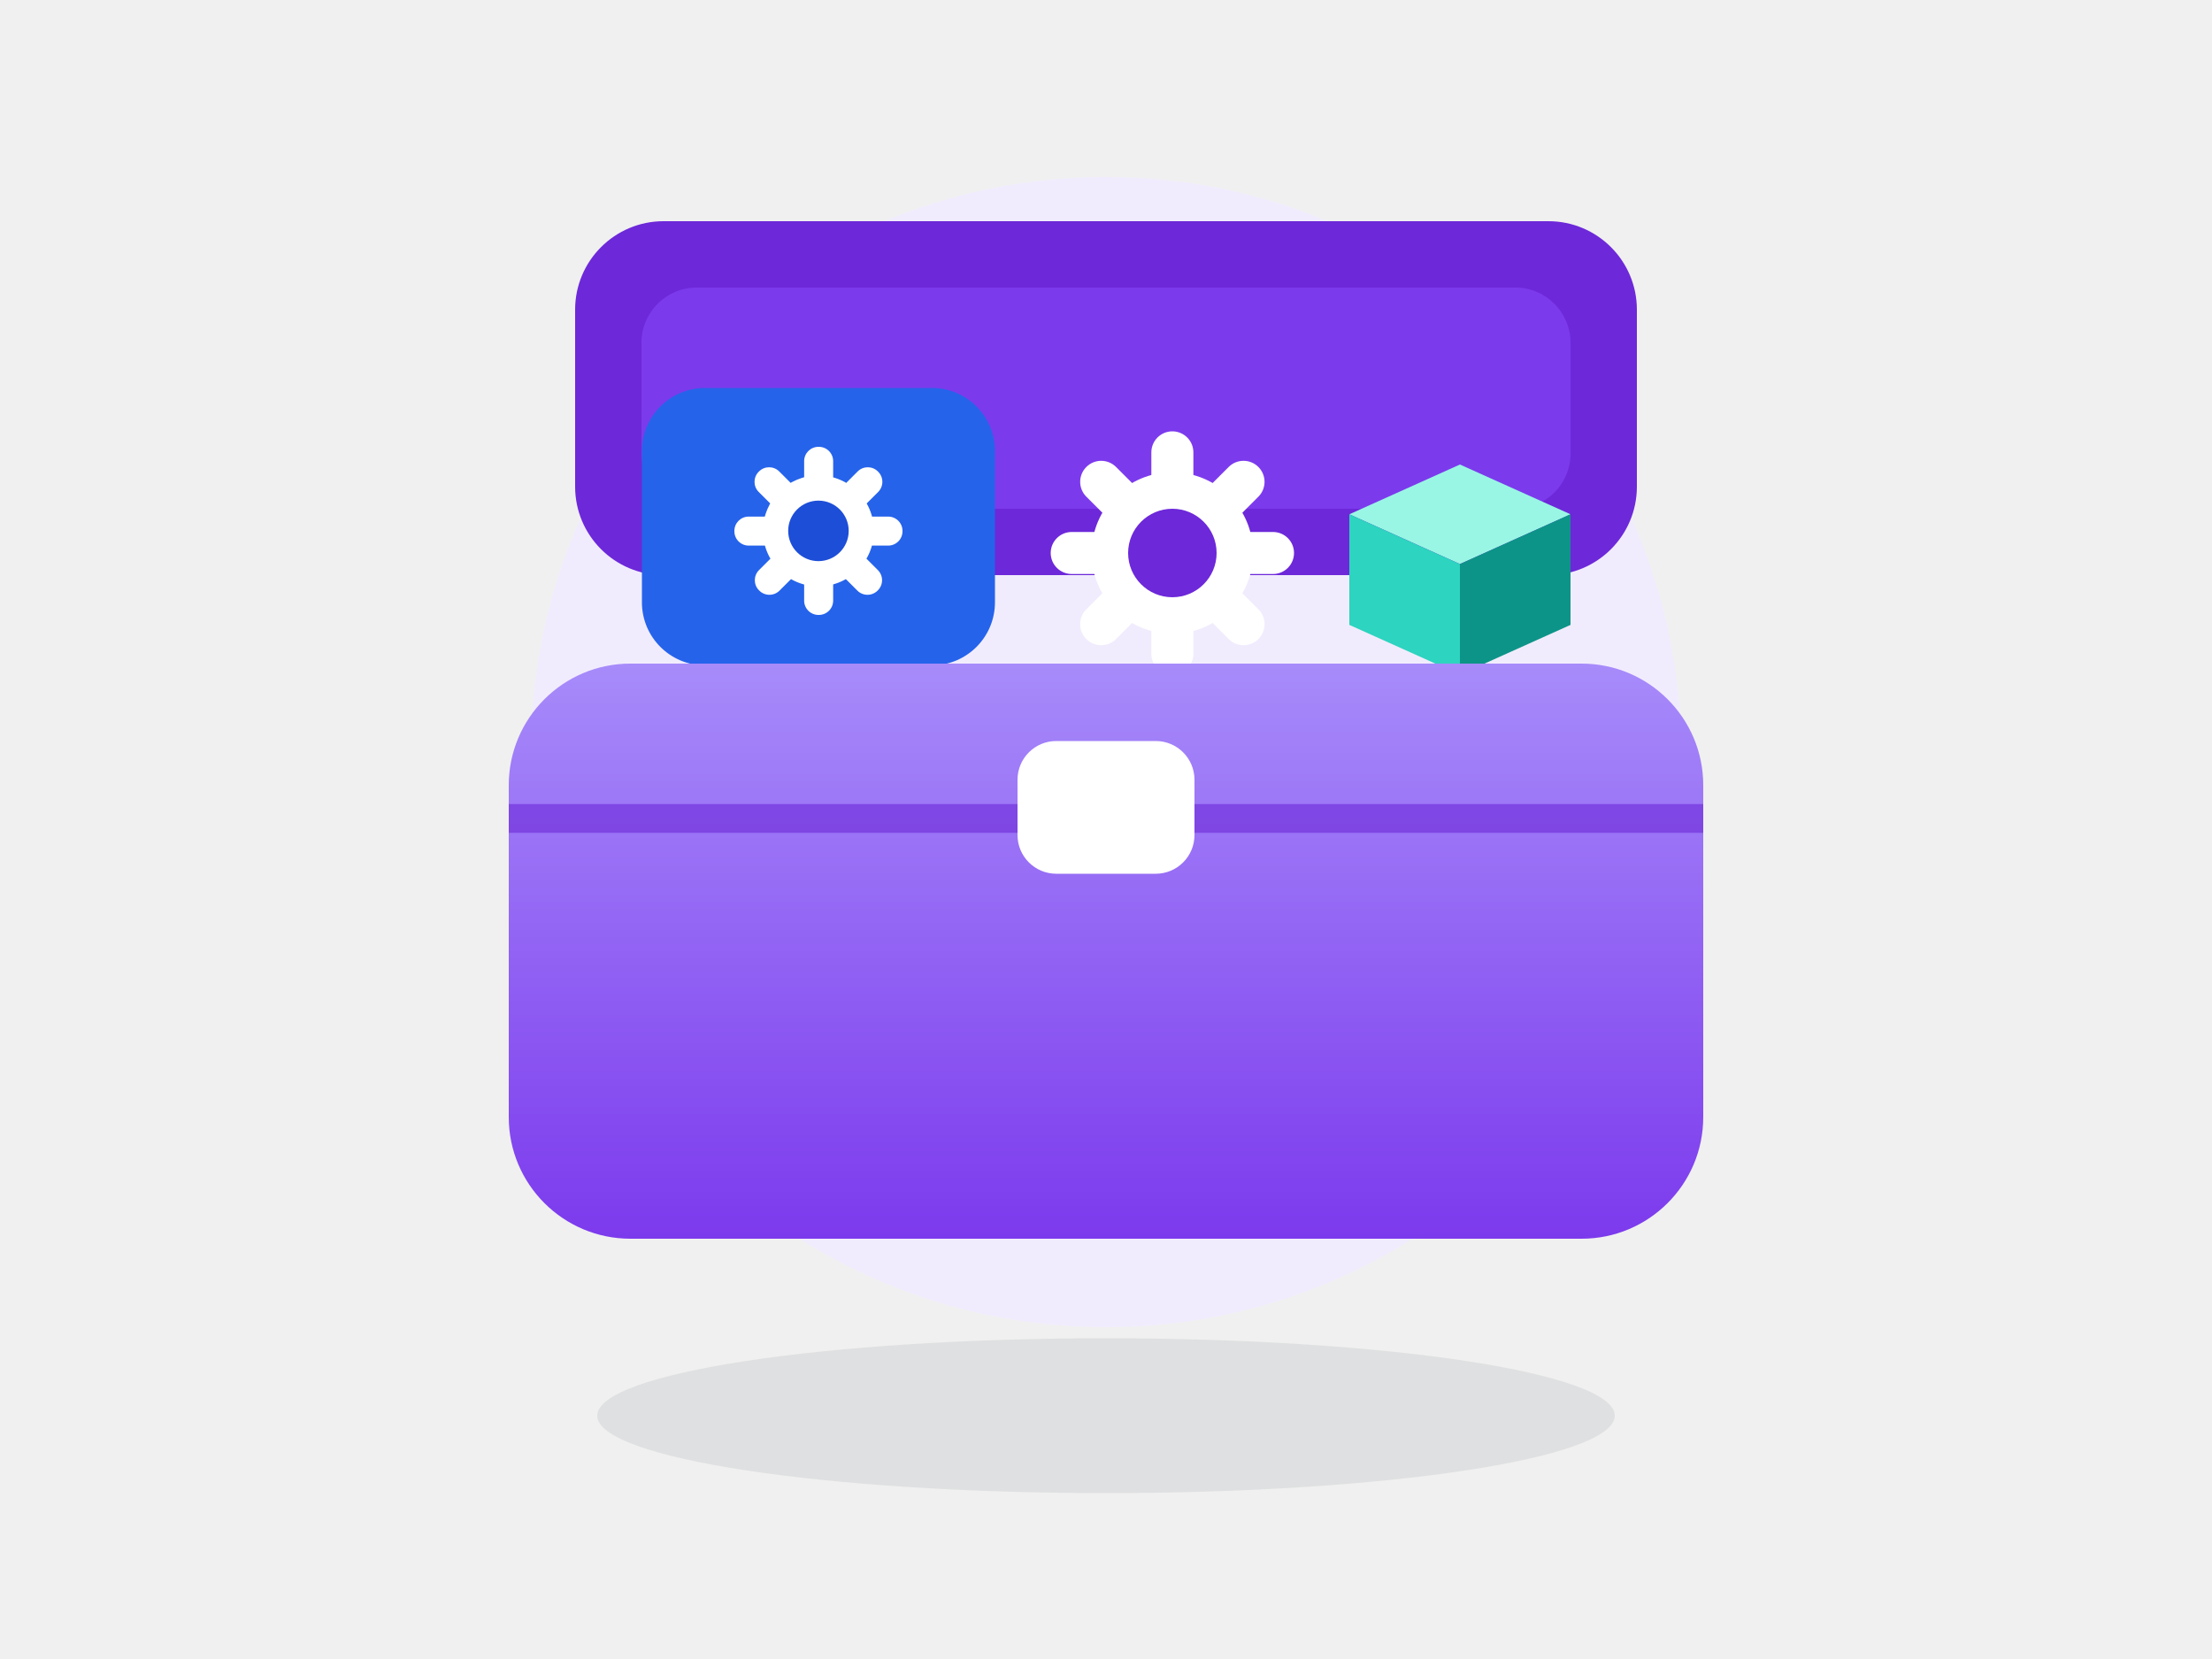
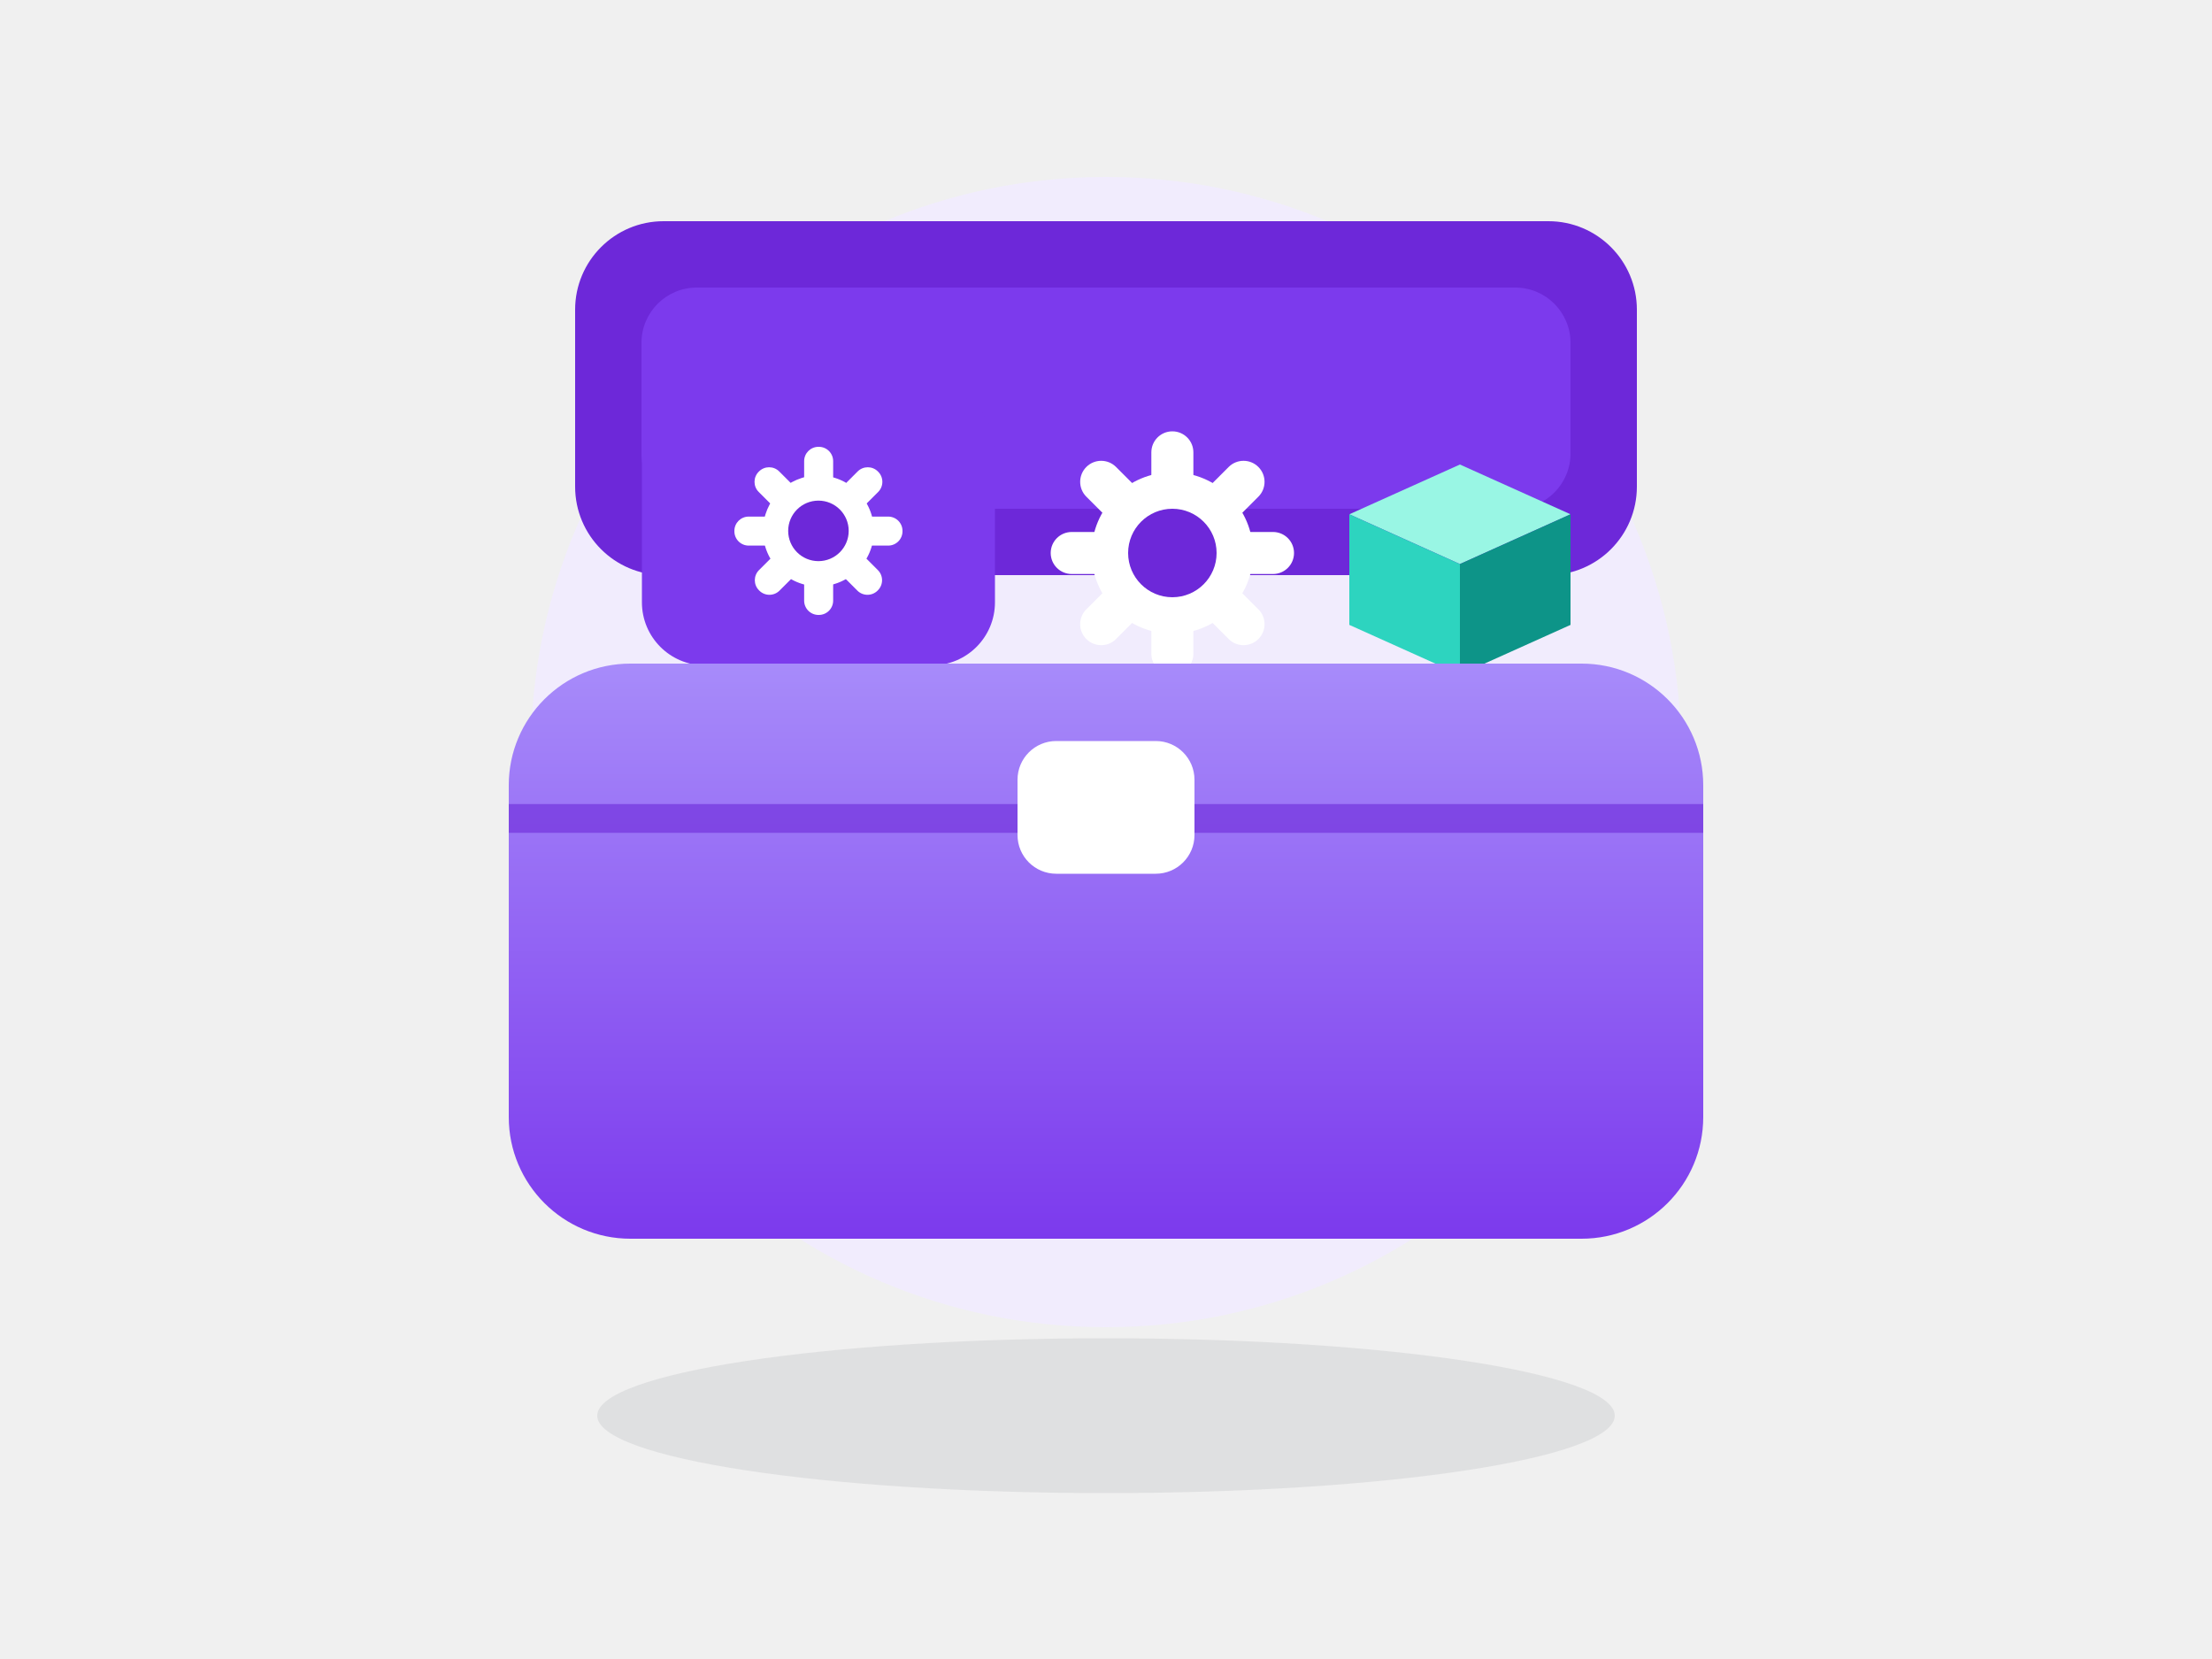
<svg xmlns="http://www.w3.org/2000/svg" viewBox="0 0 200 150">
  <defs>
    <linearGradient id="G" x1="0" y1="0" x2="0" y2="1">
      <stop offset="0" stop-color="#A78BFA" />
      <stop offset="1" stop-color="#7C3AED" />
    </linearGradient>
  </defs>
  <circle cx="100" cy="68" r="52" fill="#F1ECFD" />
  <ellipse cx="100" cy="128" rx="46" ry="7" fill="#1e2430" opacity=".08" />
  <rect x="52" y="20" width="96" height="32" rx="8" fill="#6D28D9" />
  <rect x="58" y="26" width="84" height="20" rx="5" fill="#7C3AED" />
  <g transform="translate(74 48) scale(0.38) translate(-100 -64)">
-     <rect x="58" y="30" width="84" height="66" rx="15" fill="#2563EB" />
+     <rect x="58" y="30" width="84" height="66" rx="15" fill="#7C3AED" />
    <g fill="#fff">
      <rect x="96.6" y="44.0" width="6.9" height="40.0" rx="3.4" transform="rotate(0 100 64)" />
      <rect x="96.6" y="44.0" width="6.9" height="40.0" rx="3.4" transform="rotate(45 100 64)" />
      <rect x="96.6" y="44.0" width="6.9" height="40.0" rx="3.4" transform="rotate(90 100 64)" />
      <rect x="96.6" y="44.0" width="6.9" height="40.0" rx="3.4" transform="rotate(135 100 64)" />
      <circle cx="100" cy="64" r="13.2" />
    </g>
-     <circle cx="100" cy="64" r="7.2" fill="#1D4ED8" />
+     <circle cx="100" cy="64" r="7.2" fill="#6D28D9" />
  </g>
  <g fill="#fff">
    <rect x="104.1" y="39.0" width="3.8" height="22.0" rx="1.9" transform="rotate(0 106 50)" />
    <rect x="104.1" y="39.0" width="3.8" height="22.0" rx="1.9" transform="rotate(45 106 50)" />
    <rect x="104.1" y="39.0" width="3.8" height="22.0" rx="1.9" transform="rotate(90 106 50)" />
    <rect x="104.1" y="39.0" width="3.8" height="22.0" rx="1.9" transform="rotate(135 106 50)" />
    <circle cx="106" cy="50" r="7.3" />
  </g>
  <circle cx="106" cy="50" r="4.0" fill="#6D28D9" />
  <polygon points="132,42 142,46.5 132,51 122,46.5" fill="#99F6E4" />
  <polygon points="122,46.5 132,51 132,61 122,56.5" fill="#2DD4BF" />
  <polygon points="142,46.5 132,51 132,61 142,56.5" fill="#0D9488" />
  <rect x="46" y="60" width="108" height="52" rx="11" fill="url(#G)" />
  <path d="M46 74h108" stroke="#6D28D9" stroke-width="2.6" opacity=".6" />
  <rect x="92" y="67" width="16" height="12" rx="3.5" fill="#fff" />
</svg>
